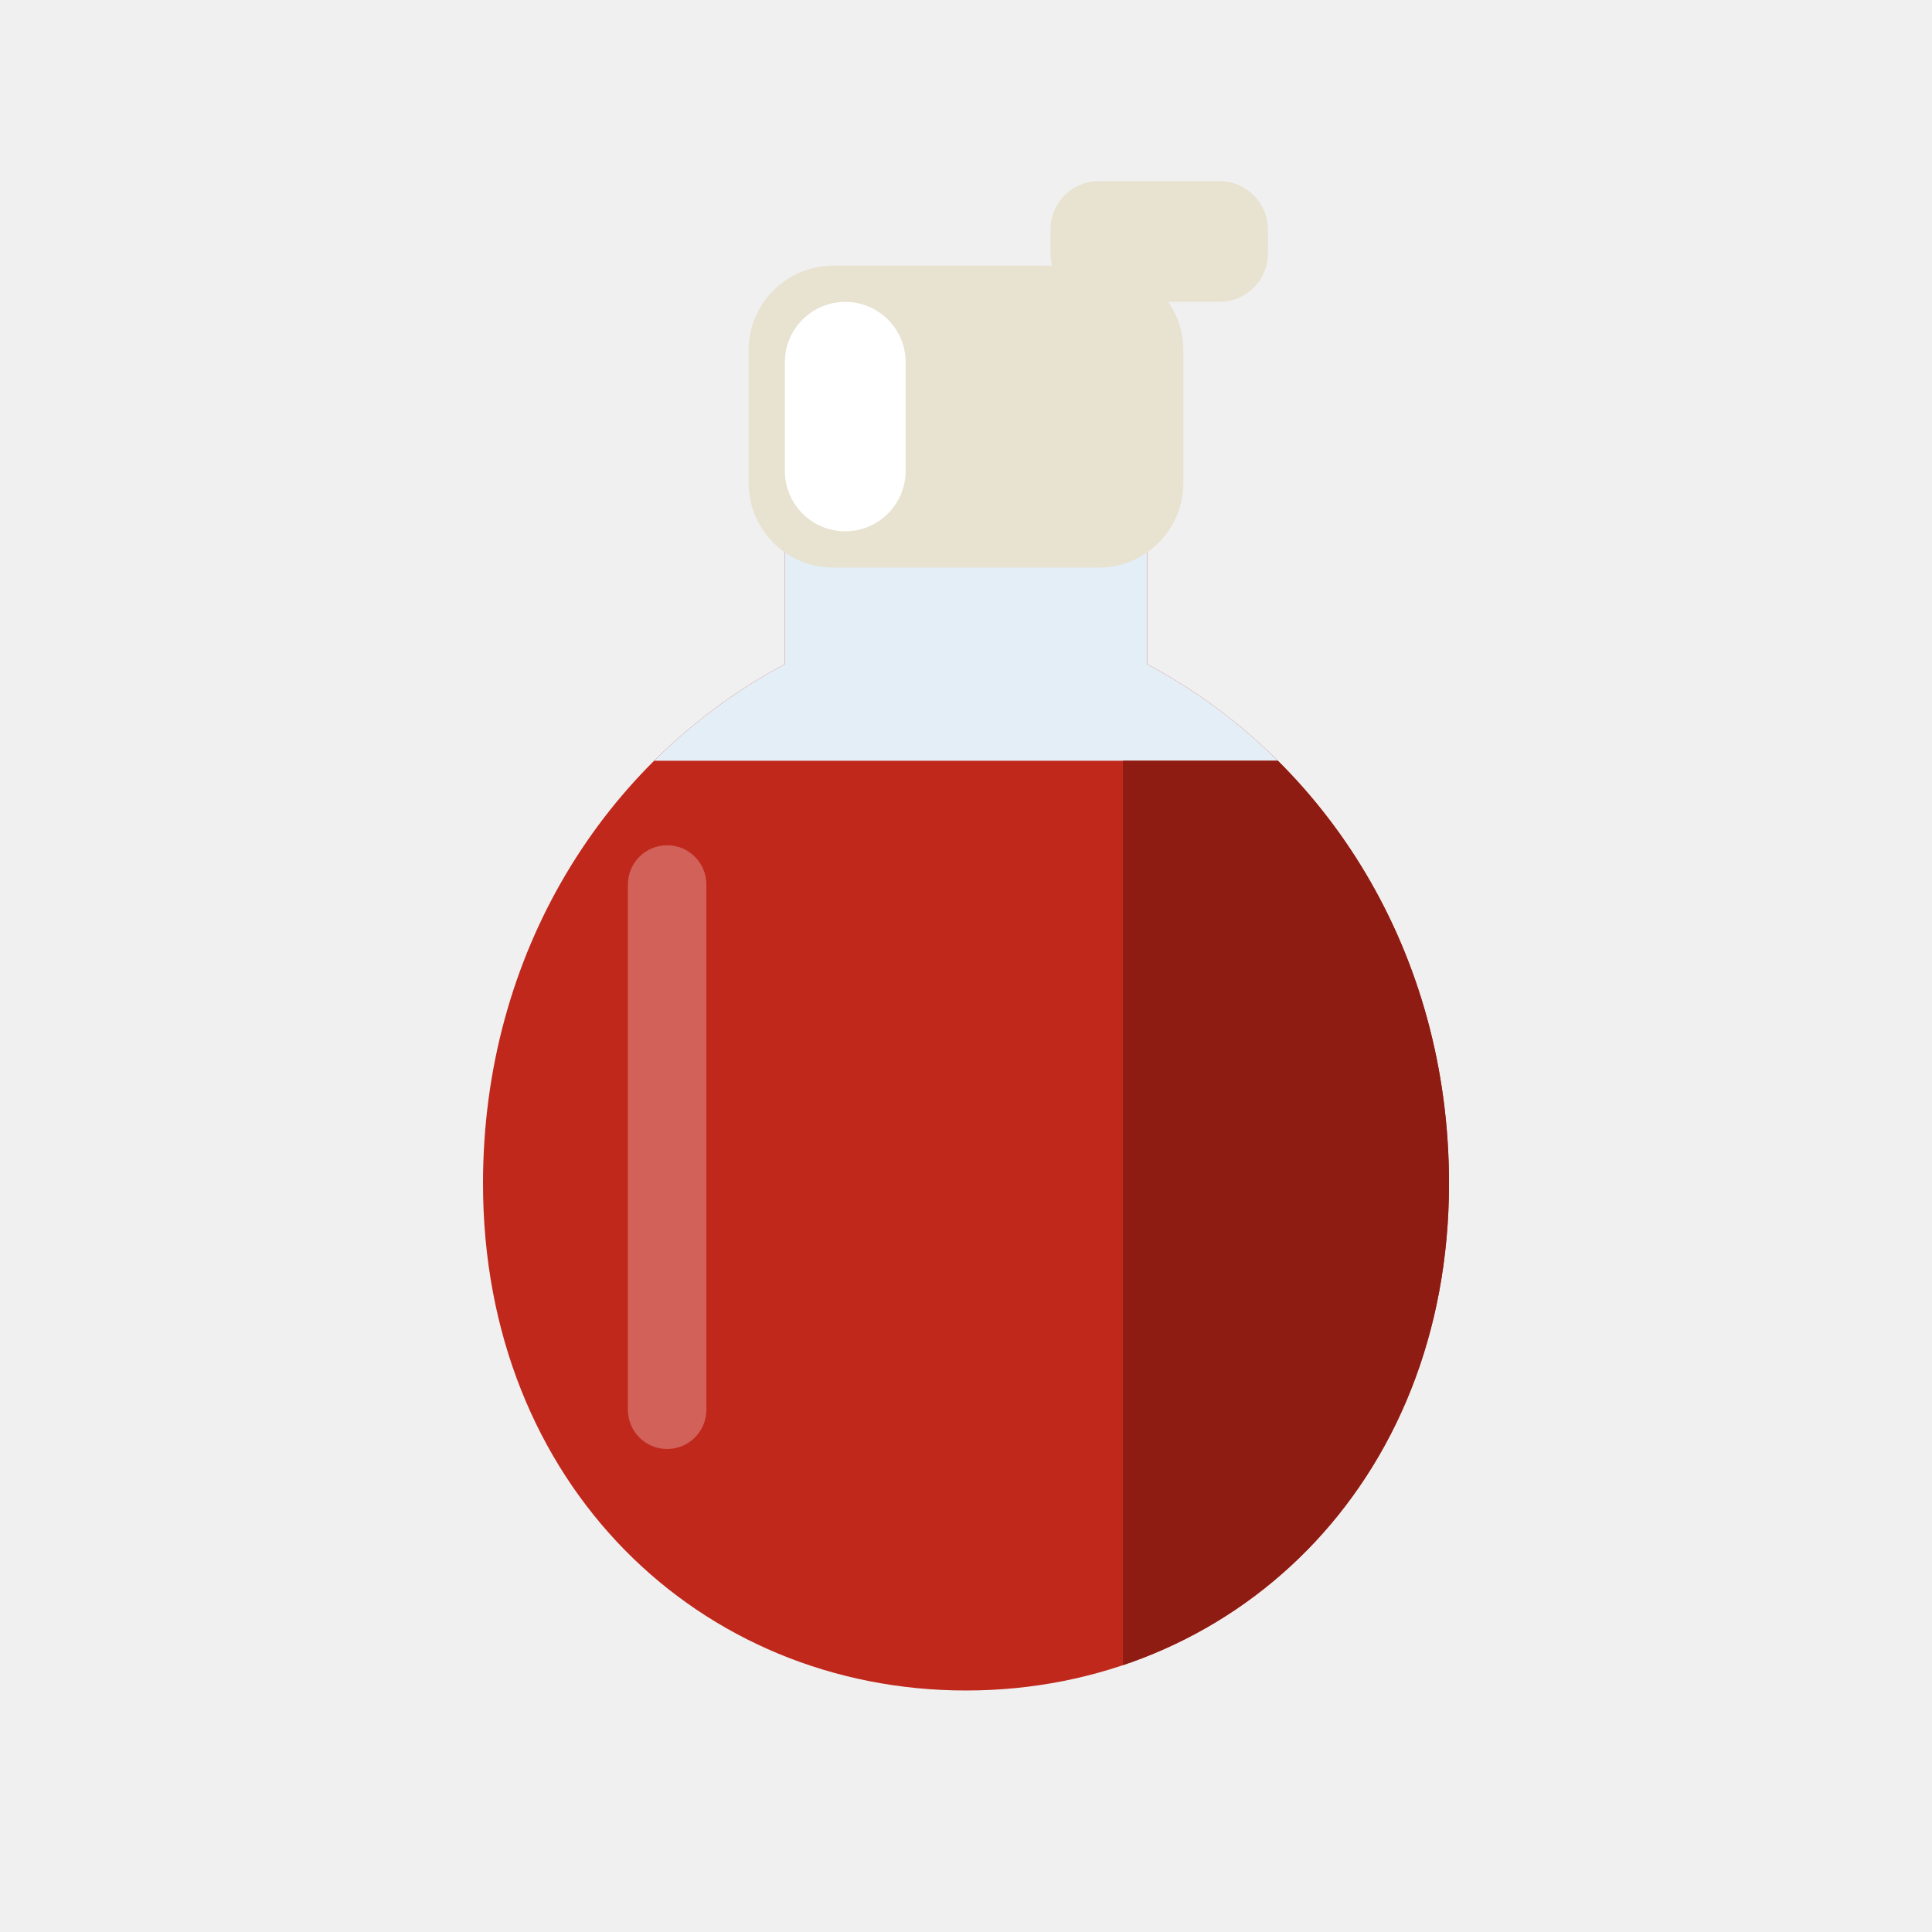
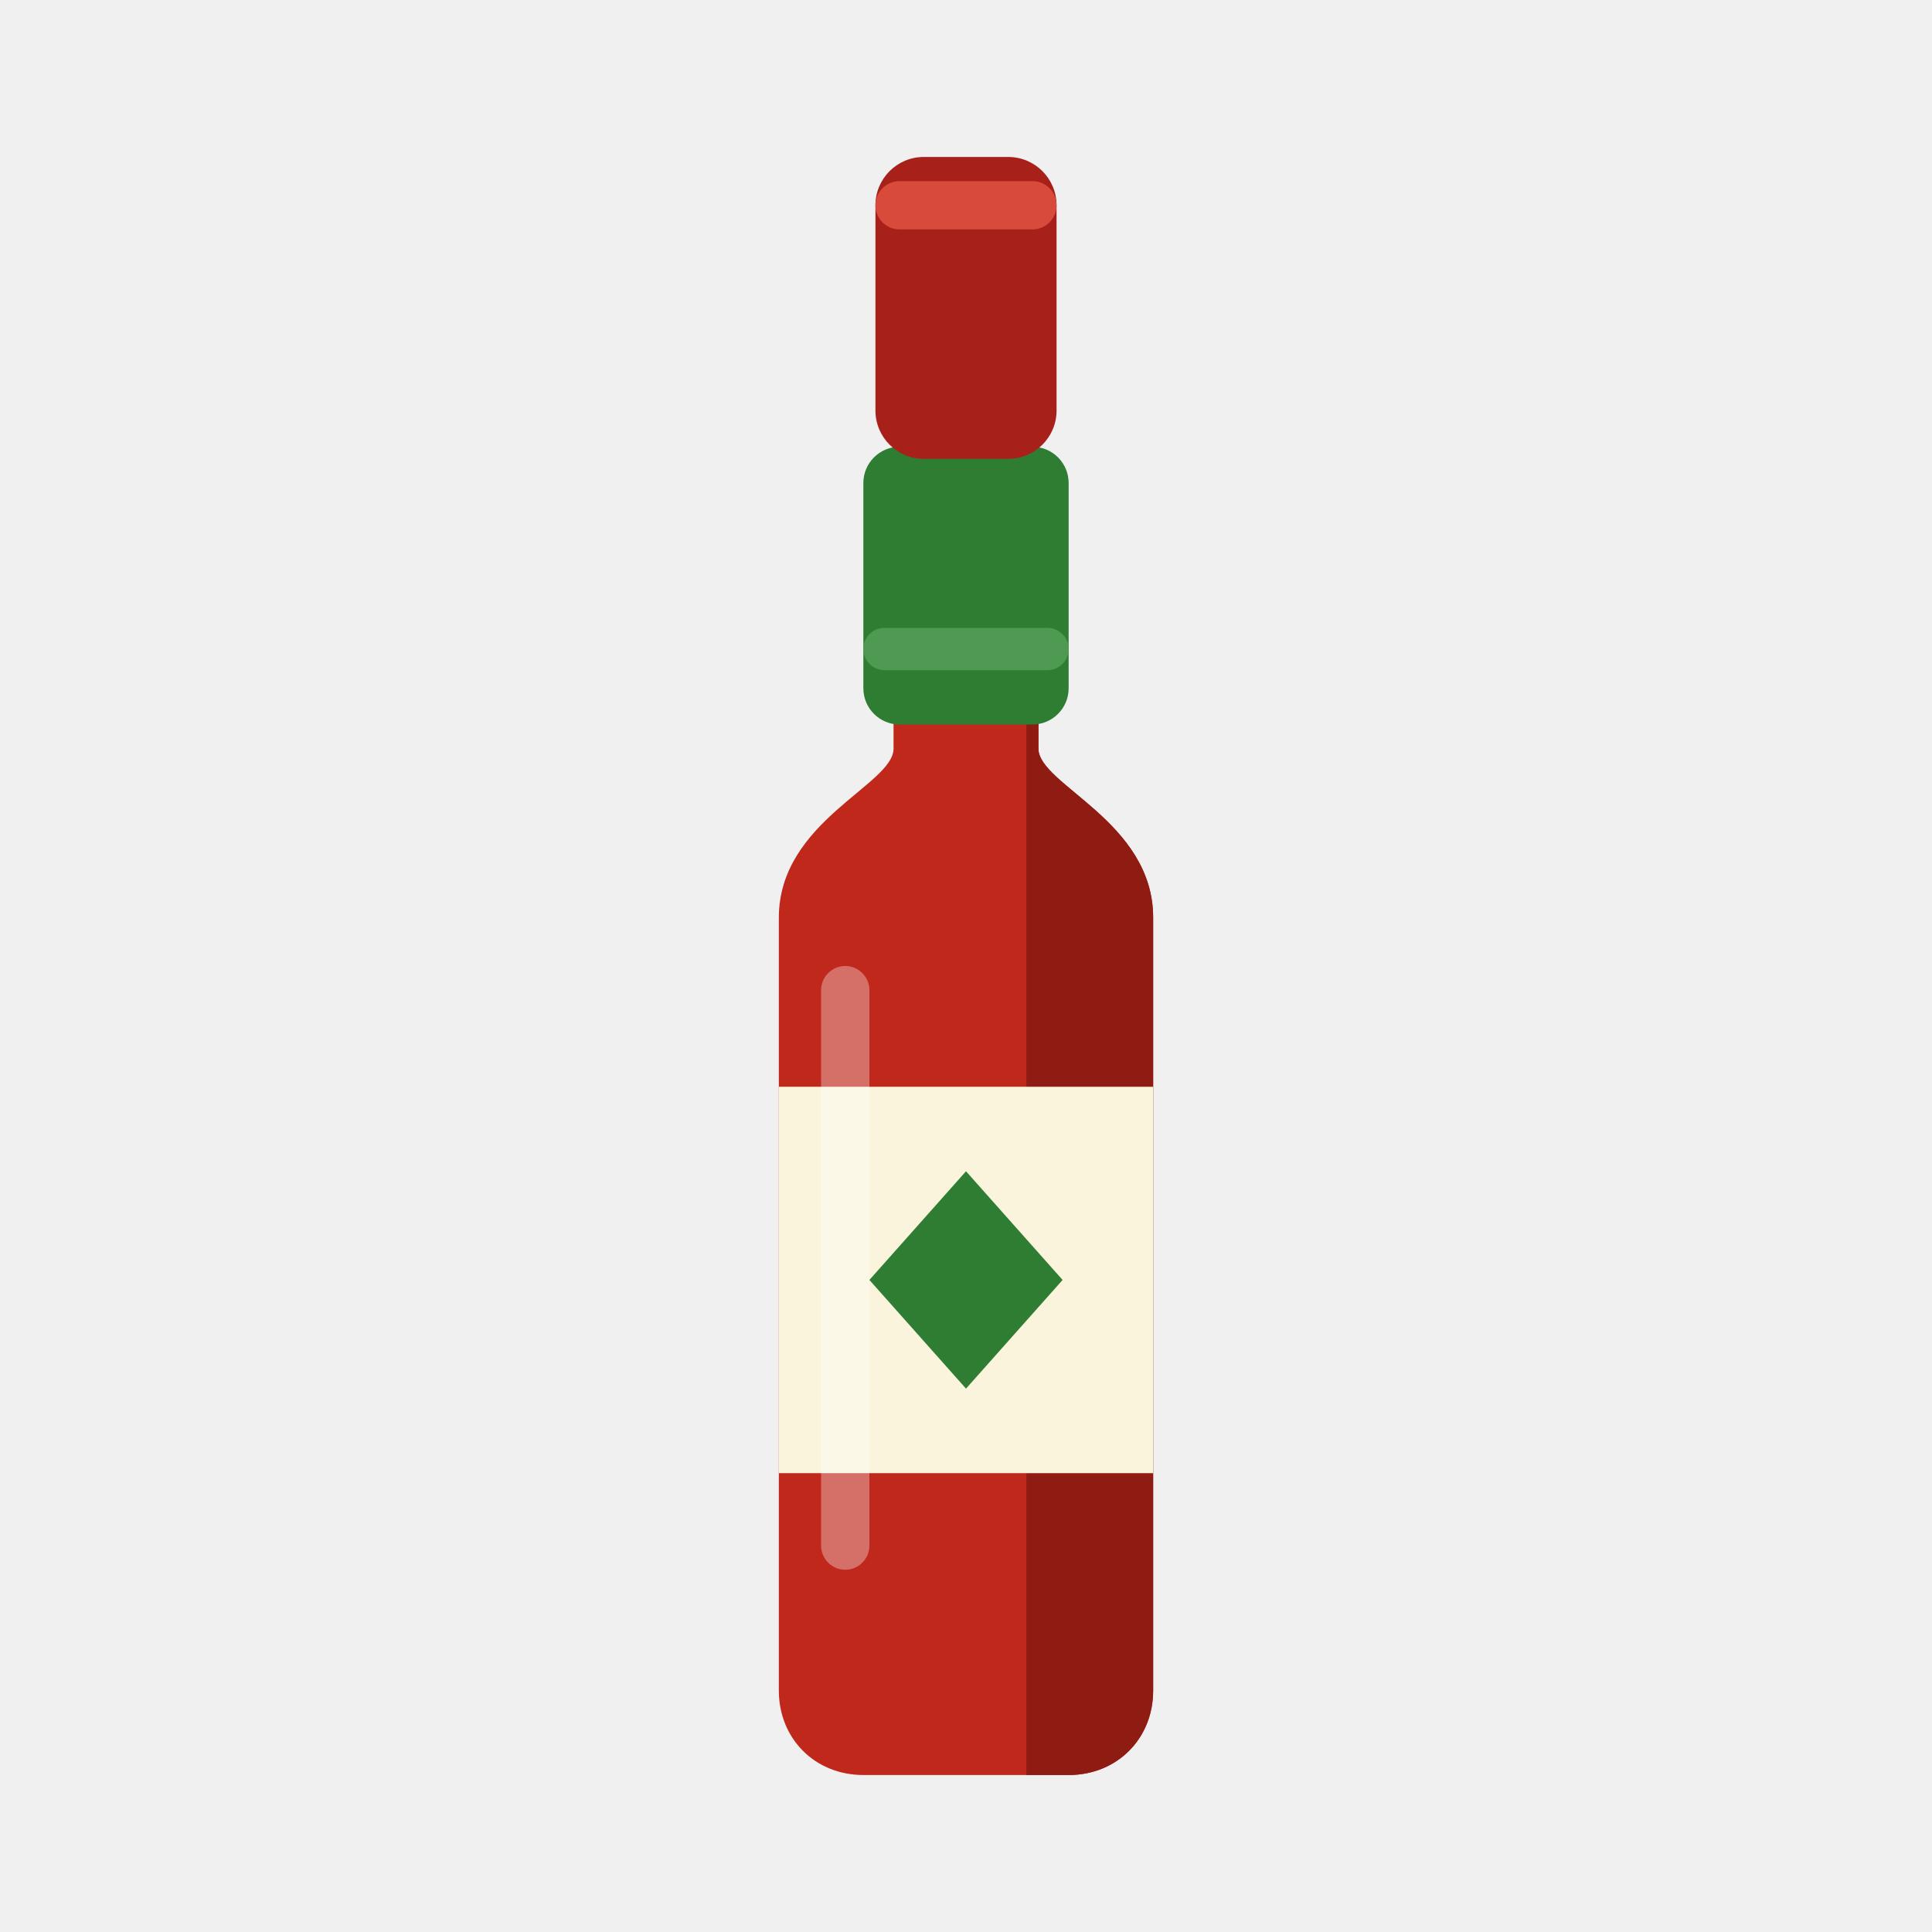
<svg xmlns="http://www.w3.org/2000/svg" viewBox="0 0 32 32">
-   <path fill="#c0281c" d="M13 9h6v2c3 1.6 5 4.8 5 8.6c0 5-3.6 8.4-8 8.4s-8-3.4-8-8.4c0-3.8 2-7 5-8.6z" />
-   <clipPath id="so">
-     <path fill="#000" d="M13 9h6v2c3 1.6 5 4.8 5 8.6c0 5-3.6 8.4-8 8.4s-8-3.4-8-8.4c0-3.8 2-7 5-8.6z" />
+   <path fill="#c0281c" d="M14.8 9h2.4v3.4c0 .6 1.9 1.2 1.9 2.8V28c0 .8-.6 1.4-1.4 1.4h-3.4c-.8 0-1.4-.6-1.4-1.4V15.2c0-1.6 1.9-2.2 1.9-2.8z" />
+   <clipPath id="tab">
+     <path fill="#000" d="M14.8 9h2.4v3.4c0 .6 1.9 1.2 1.9 2.8V28c0 .8-.6 1.4-1.4 1.4h-3.4c-.8 0-1.4-.6-1.4-1.4V15.2c0-1.6 1.9-2.2 1.9-2.8z" />
  </clipPath>
-   <g clip-path="url(#so)">
-     <rect width="32" height="12.6" x="0" y="0" fill="#e3eef6" rx="0" />
-     <rect width="10" height="32" x="18.6" y="12.6" fill="#8e1c12" rx="0" />
+   <g clip-path="url(#tab)">
+     <rect width="3" height="22" x="17" y="8" fill="#8e1c12" />
+     <rect width="8" height="6.4" x="12" y="18" fill="#fbf4dc" />
  </g>
-   <rect width="1.3" height="10" x="10.4" y="14" fill="#ffffff44" rx="0.65" />
-   <rect width="7.2" height="5" x="12.4" y="4.4" fill="#e8e2d0" rx="1.4" />
-   <rect width="3.6" height="2" x="17.4" y="3" fill="#e8e2d0" rx="0.8" />
-   <rect width="2" height="3.8" x="13" y="5" fill="#ffffff" rx="1" />
+   <path fill="#2e7d32" d="M16 19.4l1.6 1.8-1.6 1.8-1.6-1.8z" />
+   <rect width="0.8" height="10" x="13.6" y="16" fill="#ffffff55" rx="0.4" />
+   <rect width="3.4" height="4.6" x="14.3" y="7.4" fill="#2e7d32" rx="0.6" />
+   <rect width="3.4" height="0.7" x="14.3" y="10.4" fill="#4f9a52" rx="0.35" />
+   <rect width="3" height="5" x="14.5" y="2.6" fill="#a8201a" rx="0.8" />
+   <rect width="3" height="0.8" x="14.5" y="3" fill="#d84a3a" rx="0.4" />
</svg>
